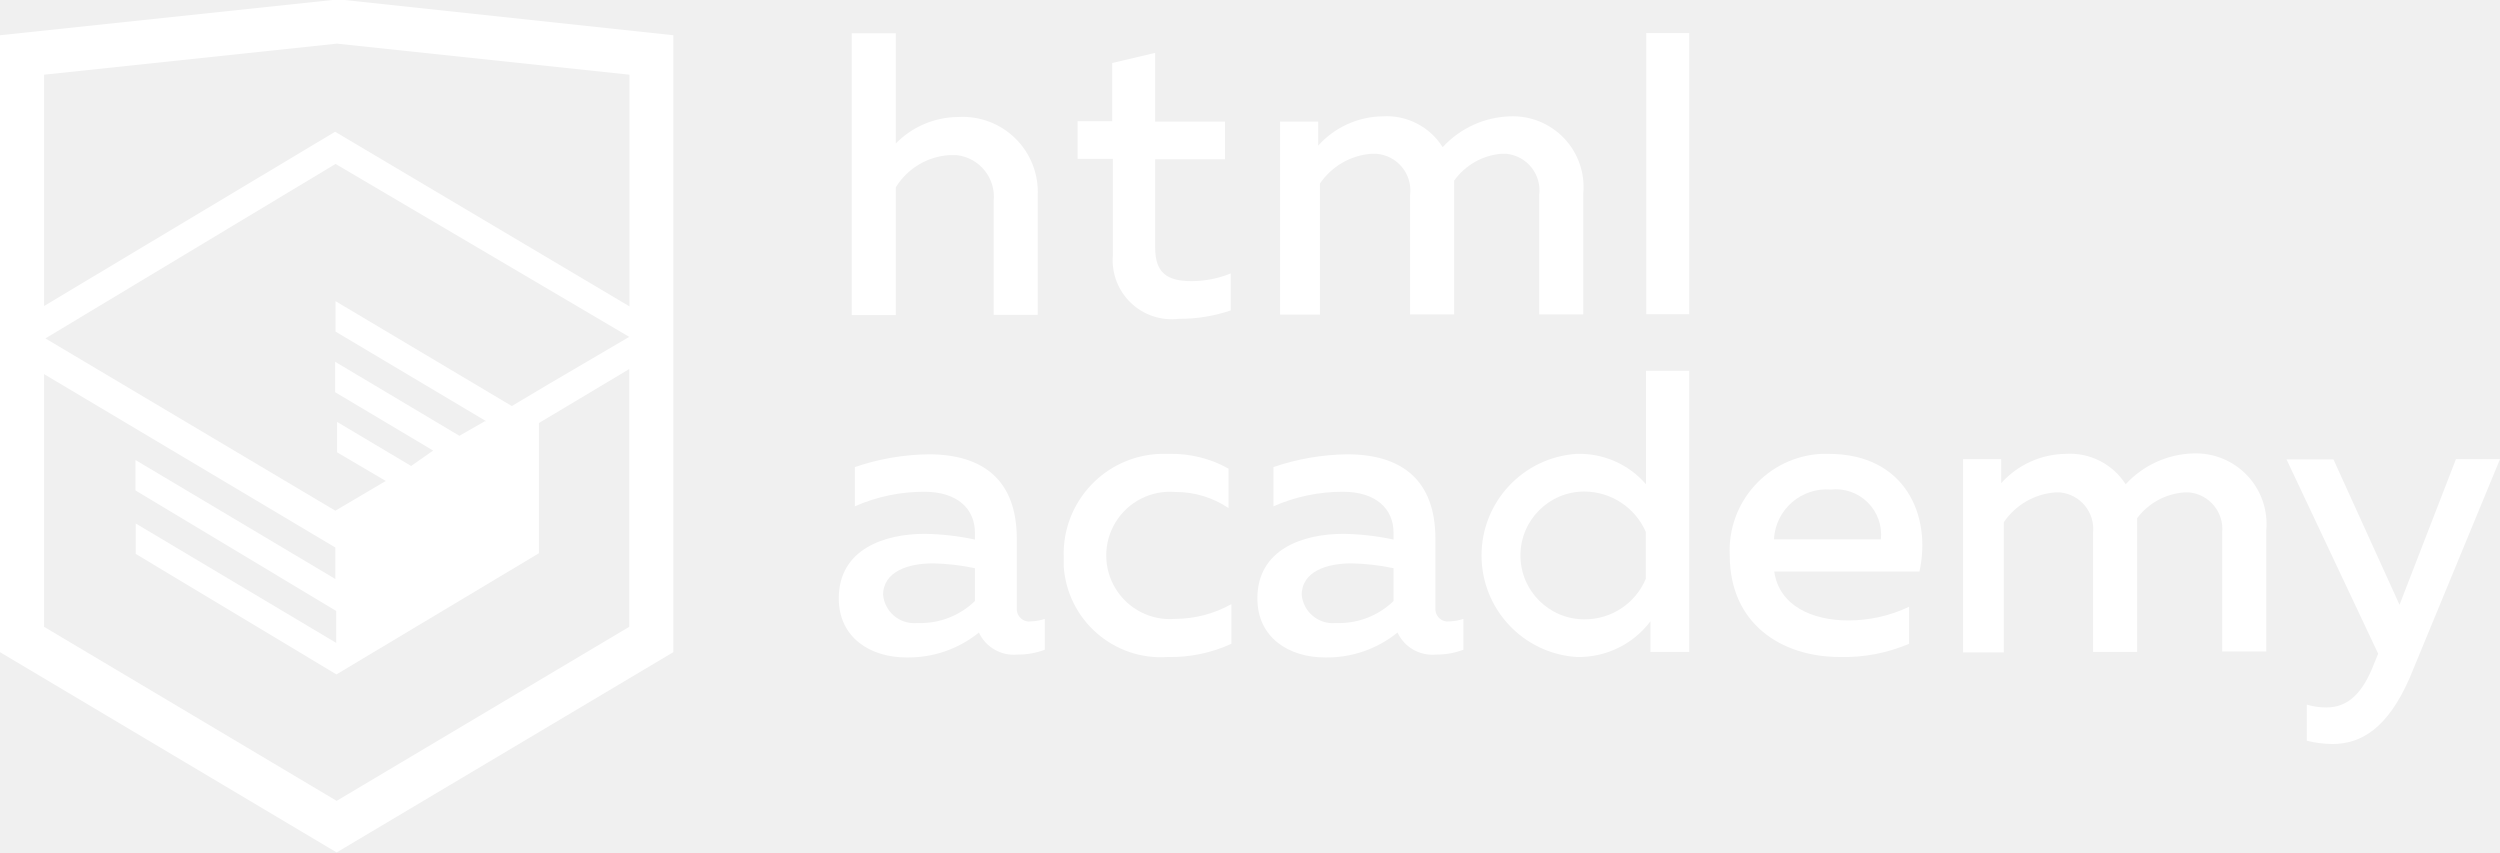
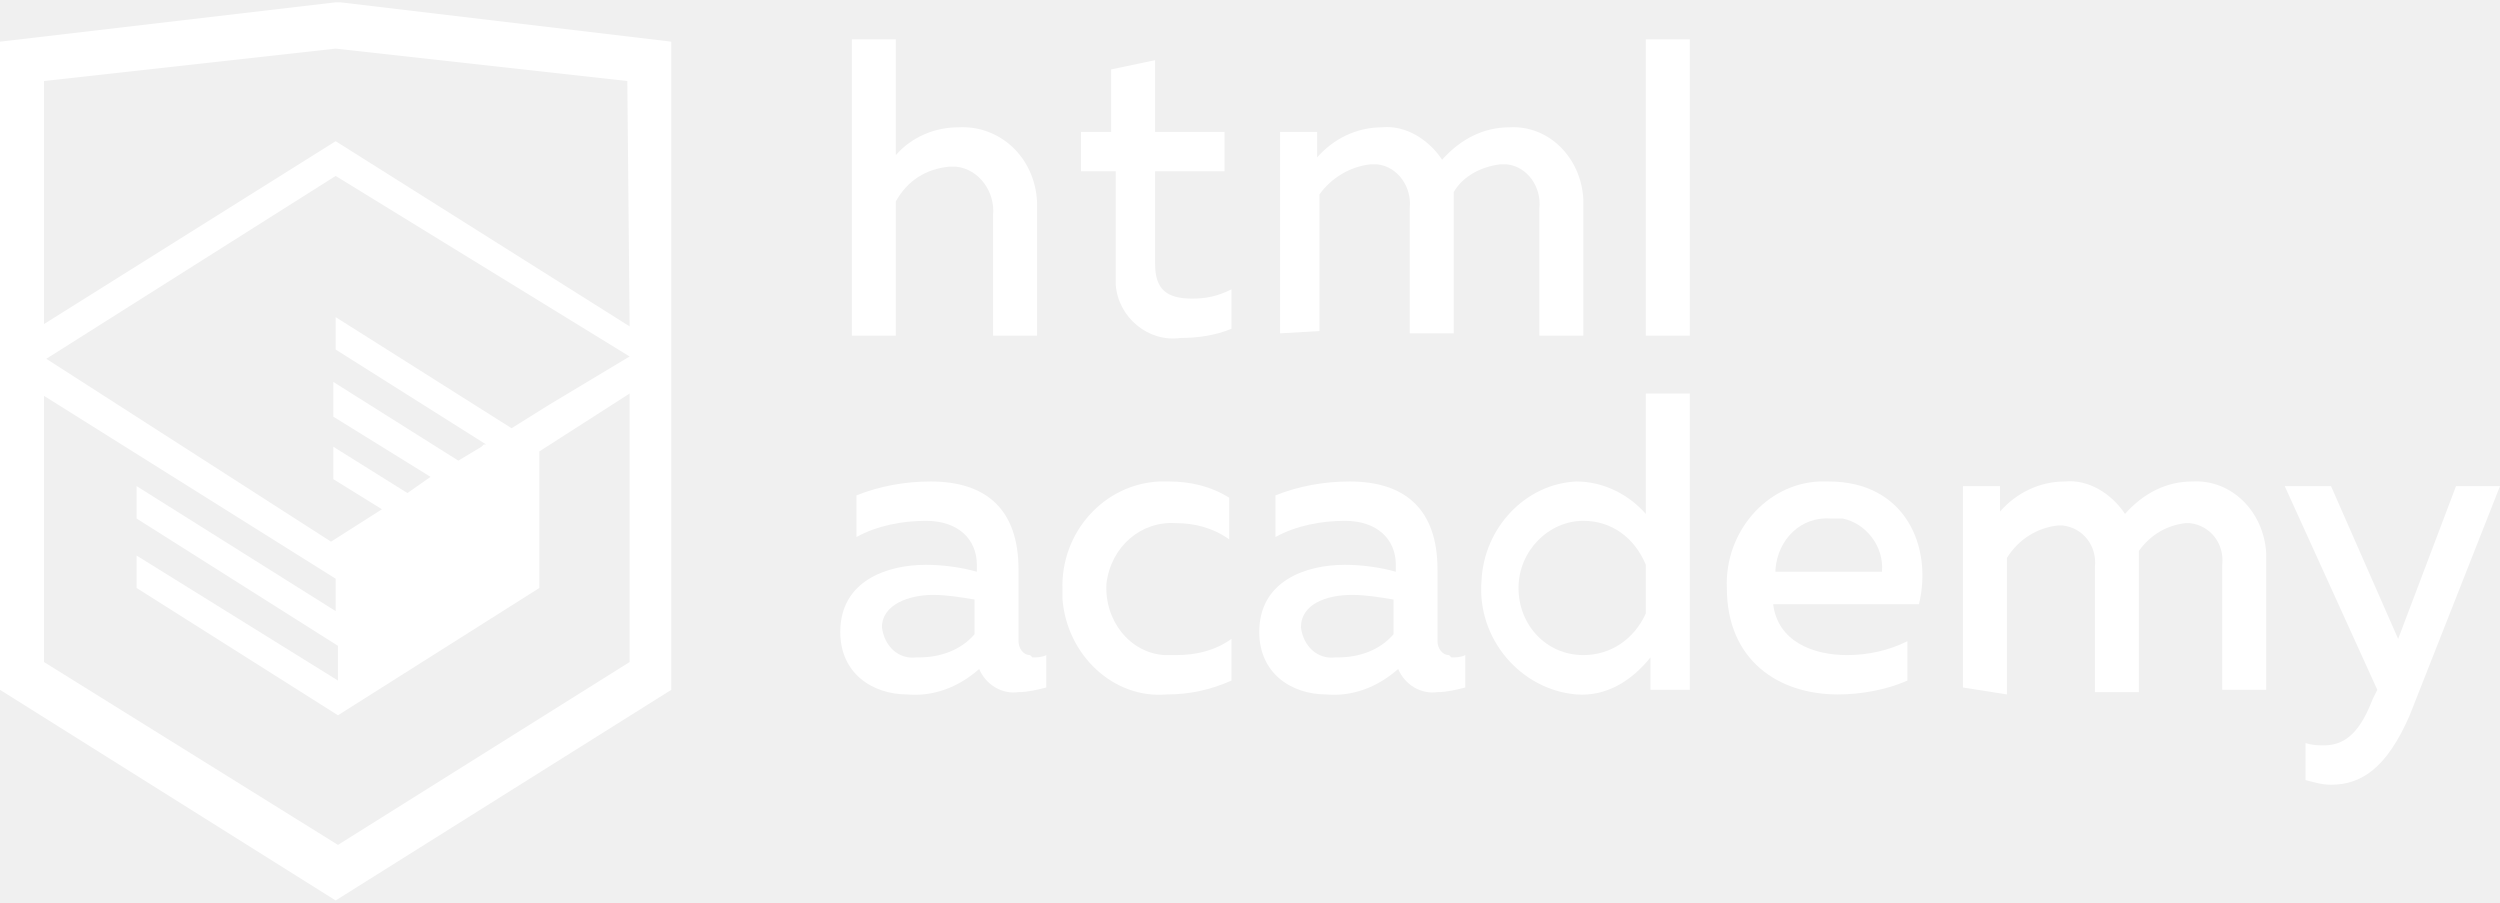
- <svg xmlns="http://www.w3.org/2000/svg" viewBox="0 0 113.47 38.69">
-   <path d="M46.84,28.22a2.07,2.07,0,0,0,.58-.11v1.4a3.41,3.41,0,0,1-1.24.22,1.75,1.75,0,0,1-1.75-1,5.08,5.08,0,0,1-3.3,1.13c-1.59,0-3.06-.87-3.06-2.68,0-2.24,2.08-2.93,3.9-2.93a11.63,11.63,0,0,1,2.28.26V24.2c0-1.09-.8-1.86-2.3-1.86A7.79,7.79,0,0,0,38.8,23V21.22a10.72,10.72,0,0,1,3.35-.58c2.48,0,4,1.18,4,3.83v3.14a.57.57,0,0,0,.51.62ZM40.08,27a1.42,1.42,0,0,0,1.53,1.3h.11a3.56,3.56,0,0,0,2.53-1V25.81a10.21,10.21,0,0,0-1.9-.22c-1.1,0-2.27.35-2.27,1.45Z" transform="translate(0 -0.02)" fill="#fff" />
-   <path d="M53.06,20.62a5.29,5.29,0,0,1,2.7.67v1.79a4.28,4.28,0,0,0-2.42-.73,2.89,2.89,0,1,0,0,5.76,5.26,5.26,0,0,0,2.55-.67v1.8a6.58,6.58,0,0,1-2.9.6,4.42,4.42,0,0,1-4.71-4.11q0-.22,0-.43a4.54,4.54,0,0,1,4.39-4.68Z" transform="translate(0 -0.02)" fill="#fff" />
-   <path d="M65.84,28.22a2.07,2.07,0,0,0,.58-.11v1.4a3.41,3.41,0,0,1-1.24.22,1.75,1.75,0,0,1-1.75-1,5.08,5.08,0,0,1-3.3,1.13c-1.59,0-3.06-.87-3.06-2.68,0-2.24,2.08-2.93,3.9-2.93a11.63,11.63,0,0,1,2.28.26V24.2c0-1.09-.8-1.86-2.3-1.86A7.79,7.79,0,0,0,57.8,23V21.22a10.72,10.72,0,0,1,3.35-.58c2.48,0,4,1.18,4,3.83v3.14a.57.57,0,0,0,.51.62ZM59.08,27a1.42,1.42,0,0,0,1.53,1.3h.11a3.56,3.56,0,0,0,2.53-1V25.81a10.21,10.21,0,0,0-1.9-.22c-1.11,0-2.27.35-2.27,1.45Z" transform="translate(0 -0.02)" fill="#fff" />
-   <path d="M76.67,16.85V29.61H74.91V28.22a4.07,4.07,0,0,1-3.35,1.62,4.62,4.62,0,0,1,0-9.22A4,4,0,0,1,74.71,22V16.85h2Zm-4.76,5.48a2.9,2.9,0,0,0,0,5.8,3,3,0,0,0,2.79-1.84V24.16A3.06,3.06,0,0,0,71.91,22.33Z" transform="translate(0 -0.02)" fill="#fff" />
-   <path d="M83,20.62c3.48,0,4.68,2.81,4.12,5.34H80.53c.22,1.57,1.75,2.22,3.35,2.22a6.41,6.41,0,0,0,2.77-.62v1.68a7.5,7.5,0,0,1-3.14.6c-2.68,0-5-1.53-5-4.61a4.39,4.39,0,0,1,4.16-4.61Zm.09,1.62a2.39,2.39,0,0,0-2.57,2.2v.06h4.85a2.06,2.06,0,0,0-2.28-2.26Z" transform="translate(0 -0.02)" fill="#fff" />
-   <path d="M89.1,29.61V20.86h1.73v1.09a4,4,0,0,1,2.92-1.33A3,3,0,0,1,96.48,22a4.33,4.33,0,0,1,3.06-1.4,3.21,3.21,0,0,1,3.32,3.52v5.47h-2V24.2a1.67,1.67,0,0,0-1.49-1.83h-.24A2.94,2.94,0,0,0,97,23.54v6.07H95V24.2a1.67,1.67,0,0,0-1.49-1.83h-.24a3.11,3.11,0,0,0-2.32,1.35v5.91H89.1Z" transform="translate(0 -0.02)" fill="#fff" />
-   <path d="M111.47,20.86h2l-4.1,9.93c-1,2.28-2.19,3-3.52,3a5,5,0,0,1-1.15-.15V32a3,3,0,0,0,.89.13c1,0,1.66-.67,2.17-2l.18-.44-4.16-8.82h2.13l3,6.6Z" transform="translate(0 -0.02)" fill="#fff" />
-   <path d="M40.66,1.53v5a4,4,0,0,1,2.83-1.2A3.41,3.41,0,0,1,47.1,8.9v5.41h-2V9.15a1.9,1.9,0,0,0-1.69-2.09H43.1a3.08,3.08,0,0,0-2.44,1.46v5.8h-2V1.53h2Z" transform="translate(0 -0.02)" fill="#fff" />
-   <path d="M52.43,2.42V5.54H55.6V7.25H52.43v4c0,1.15.53,1.53,1.66,1.53a4.71,4.71,0,0,0,1.77-.35v1.68a7.14,7.14,0,0,1-2.35.38,2.68,2.68,0,0,1-3-2.88V7.23h-1.6V5.52h1.57V2.88Z" transform="translate(0 -0.02)" fill="#fff" />
-   <path d="M58.1,14.29V5.54h1.73V6.63A4,4,0,0,1,62.75,5.3a3,3,0,0,1,2.73,1.4,4.33,4.33,0,0,1,3.06-1.4,3.21,3.21,0,0,1,3.32,3.52v5.47h-2V8.88A1.67,1.67,0,0,0,68.37,7h-.24A2.94,2.94,0,0,0,66,8.22v6.07H64V8.88A1.67,1.67,0,0,0,62.47,7h-.24a3.11,3.11,0,0,0-2.32,1.35V14.3H58.1Z" transform="translate(0 -0.02)" fill="#fff" />
-   <rect x="74.72" y="1.5" width="1.95" height="12.76" fill="#fff" />
-   <path d="M15.44,0h-.16L0,1.62v28l15.28,9.09,15.28-9.09v-28ZM28.56,28.47l-13.28,7.9L2,28.47V17l13.22,7.87v1.43l-9.07-5.4v1.38l9.11,5.47V29.2l-9.1-5.42v1.38l9.11,5.47h0l9.19-5.5V23.74h0V19.22l4.1-2.45v11.7Zm0-13.16-3.65,2.14h0l-1.68,1-8-4.76v1.38l6.84,4.07H22l-.15.09-1,.57-5.64-3.36v1.38l4.45,2.65-1,.7h0l-3.36-2v1.38l2.21,1.3L15.22,23.2,2.06,15.38,15.23,7.46h0Zm0-1.39L15.21,6h0L2,13.91V3.41L15.29,2,28.57,3.41V13.92Z" transform="translate(0 -0.02)" fill="#fff" />
+ <svg xmlns="http://www.w3.org/2000/svg" version="1.1" id="Слой_1" x="0px" y="0px" viewBox="0 0 108 39" style="enable-background:new 0 0 108 39;" xml:space="preserve">
+   <style type="text/css">
+ 	.st0{fill:#FFFFFF;}
+ </style>
+   <g>
+     <path class="st0" d="M44.6,28.4c0.2,0,0.4,0,0.6-0.1v1.4c-0.4,0.1-0.8,0.2-1.2,0.2c-0.7,0.1-1.4-0.3-1.7-1c-0.9,0.8-2,1.2-3.1,1.1   c-1.5,0-2.9-0.9-2.9-2.7c0-2.2,2-2.9,3.7-2.9c0.7,0,1.5,0.1,2.2,0.3v-0.3c0-1.1-0.8-1.9-2.2-1.9c-1,0-2.1,0.2-3,0.7v-1.8   c1-0.4,2.1-0.6,3.2-0.6c2.4,0,3.8,1.2,3.8,3.8v3.1c0,0.3,0.2,0.6,0.5,0.6L44.6,28.4z M38.1,27.1c0.1,0.8,0.7,1.4,1.5,1.3h0.1   c0.9,0,1.8-0.3,2.4-1v-1.5c-0.6-0.1-1.2-0.2-1.8-0.2C39.3,25.7,38.1,26.1,38.1,27.1L38.1,27.1z" />
+     <path class="st0" d="M50.5,20.8c0.9,0,1.8,0.2,2.6,0.7v1.8c-0.7-0.5-1.5-0.7-2.3-0.7c-1.5-0.1-2.8,1-3,2.6c-0.1,1.6,1,3,2.5,3.1   c0.2,0,0.3,0,0.5,0c0.9,0,1.7-0.2,2.4-0.7v1.8c-0.9,0.4-1.8,0.6-2.8,0.6c-2.3,0.2-4.3-1.7-4.5-4.1c0,0,0,0,0,0c0-0.1,0-0.3,0-0.4   c-0.1-2.5,1.8-4.6,4.2-4.7H50.5z" />
+     <path class="st0" d="M62.7,28.4c0.2,0,0.4,0,0.6-0.1v1.4c-0.4,0.1-0.8,0.2-1.2,0.2c-0.7,0.1-1.4-0.3-1.7-1c-0.9,0.8-2,1.2-3.1,1.1   c-1.5,0-2.9-0.9-2.9-2.7c0-2.2,2-2.9,3.7-2.9c0.7,0,1.5,0.1,2.2,0.3v-0.3c0-1.1-0.8-1.9-2.2-1.9c-1,0-2.1,0.2-3,0.7v-1.8   c1-0.4,2.1-0.6,3.2-0.6c2.4,0,3.8,1.2,3.8,3.8v3.1c0,0.3,0.2,0.6,0.5,0.6L62.7,28.4z M56.2,27.1c0.1,0.8,0.7,1.4,1.5,1.3h0.1   c0.9,0,1.8-0.3,2.4-1v-1.5c-0.6-0.1-1.2-0.2-1.8-0.2C57.3,25.7,56.2,26.1,56.2,27.1L56.2,27.1z" />
+     <path class="st0" d="M73,17v12.8h-1.7v-1.4c-0.8,1-1.9,1.7-3.2,1.6c-2.4-0.2-4.3-2.4-4.1-4.9c0.1-2.3,1.9-4.2,4.1-4.3   c1.1,0,2.2,0.5,3,1.4V17H73L73,17z M68.4,22.5c-1.5,0-2.8,1.3-2.8,2.9c0,1.6,1.2,2.9,2.8,2.9c1.2,0,2.2-0.7,2.7-1.8v-2.1   C70.6,23.2,69.6,22.5,68.4,22.5z" />
+     <path class="st0" d="M79,20.8c3.3,0,4.5,2.8,3.9,5.3h-6.3c0.2,1.6,1.7,2.2,3.2,2.2c0.9,0,1.8-0.2,2.6-0.6v1.7c-0.9,0.4-2,0.6-3,0.6   c-2.6,0-4.8-1.5-4.8-4.6c-0.1-2.4,1.7-4.5,4-4.6c0,0,0,0,0,0L79,20.8z M79.1,22.4c-1.3-0.1-2.3,0.9-2.4,2.2c0,0,0,0,0,0v0.1h4.6   c0.1-1.1-0.7-2.1-1.7-2.3C79.4,22.4,79.2,22.4,79.1,22.4z" />
+     <path class="st0" d="M84.8,29.7V21h1.6v1.1c0.7-0.8,1.7-1.3,2.8-1.3c1-0.1,2,0.5,2.6,1.4c0.8-0.9,1.8-1.4,2.9-1.4   c1.7-0.1,3.1,1.3,3.2,3.1c0,0.1,0,0.3,0,0.4v5.5H96v-5.4c0.1-0.9-0.5-1.7-1.4-1.8h-0.2c-0.8,0.1-1.5,0.5-2,1.2v6.1h-1.9v-5.4   c0.1-0.9-0.5-1.7-1.4-1.8h-0.2c-0.9,0.1-1.7,0.6-2.2,1.4v5.9L84.8,29.7L84.8,29.7z" />
+     <path class="st0" d="M106.1,21h1.9l-3.9,9.9c-1,2.3-2.1,3-3.4,3c-0.4,0-0.7-0.1-1.1-0.2v-1.6c0.3,0.1,0.6,0.1,0.8,0.1   c1,0,1.6-0.7,2.1-2l0.2-0.4l-4-8.8h2l2.9,6.6L106.1,21z" />
+     <path class="st0" d="M38.7,1.7v5c0.7-0.8,1.7-1.2,2.7-1.2c1.8-0.1,3.3,1.3,3.4,3.2c0,0.1,0,0.2,0,0.4v5.4h-1.9V9.3   c0.1-1-0.6-2-1.6-2.1c0,0,0,0,0,0H41c-1,0.1-1.8,0.6-2.3,1.5v5.8h-1.9V1.7H38.7z" />
+     <path class="st0" d="M49.9,2.6v3.1h3v1.7h-3v4c0,1.1,0.5,1.5,1.6,1.5c0.6,0,1.1-0.1,1.7-0.4v1.7c-0.7,0.3-1.5,0.4-2.2,0.4   c-1.4,0.2-2.7-0.9-2.8-2.3c0-0.2,0-0.4,0-0.5V7.4h-1.5V5.7H48V3L49.9,2.6z" />
+     <path class="st0" d="M55.3,14.4V5.7h1.6v1.1c0.7-0.8,1.7-1.3,2.8-1.3c1-0.1,2,0.5,2.6,1.4c0.8-0.9,1.8-1.4,2.9-1.4   c1.7-0.1,3.1,1.3,3.2,3.1c0,0.1,0,0.3,0,0.4v5.5h-1.9V9c0.1-0.9-0.5-1.8-1.4-1.9c0,0,0,0-0.1,0h-0.2c-0.8,0.1-1.6,0.5-2,1.2v6.1   h-1.9V9c0.1-0.9-0.5-1.8-1.4-1.9c0,0-0.1,0-0.1,0h-0.2c-0.9,0.1-1.7,0.6-2.2,1.3v5.9L55.3,14.4L55.3,14.4z" />
+     <rect x="71.1" y="1.7" class="st0" width="1.9" height="12.8" />
+     <path class="st0" d="M14.7,0.1h-0.2L0,1.8v28l14.5,9.1l14.5-9.1v-28L14.7,0.1z M27.2,28.6l-12.6,7.9L1.9,28.6V17.1L14.5,25v1.4   L5.9,21v1.4l8.7,5.5v1.5l-8.7-5.4v1.4l8.7,5.5l0,0l8.7-5.5v-1.4l0,0v-4.5l3.9-2.5C27.2,16.9,27.2,28.6,27.2,28.6z M27.2,15.4   l-3.5,2.1l0,0l-1.6,1l-7.6-4.8v1.4l6.5,4.1h-0.1l-0.1,0.1l-1,0.6l-5.4-3.4V18l4.2,2.6l-1,0.7l0,0l-3.2-2v1.4l2.1,1.3l-2.2,1.4   L2,15.5l12.5-7.9l0,0L27.2,15.4z M27.2,14.1L14.5,6.1l0,0L1.9,14V3.5l12.6-1.4l12.6,1.4L27.2,14.1L27.2,14.1z" />
+   </g>
</svg>
